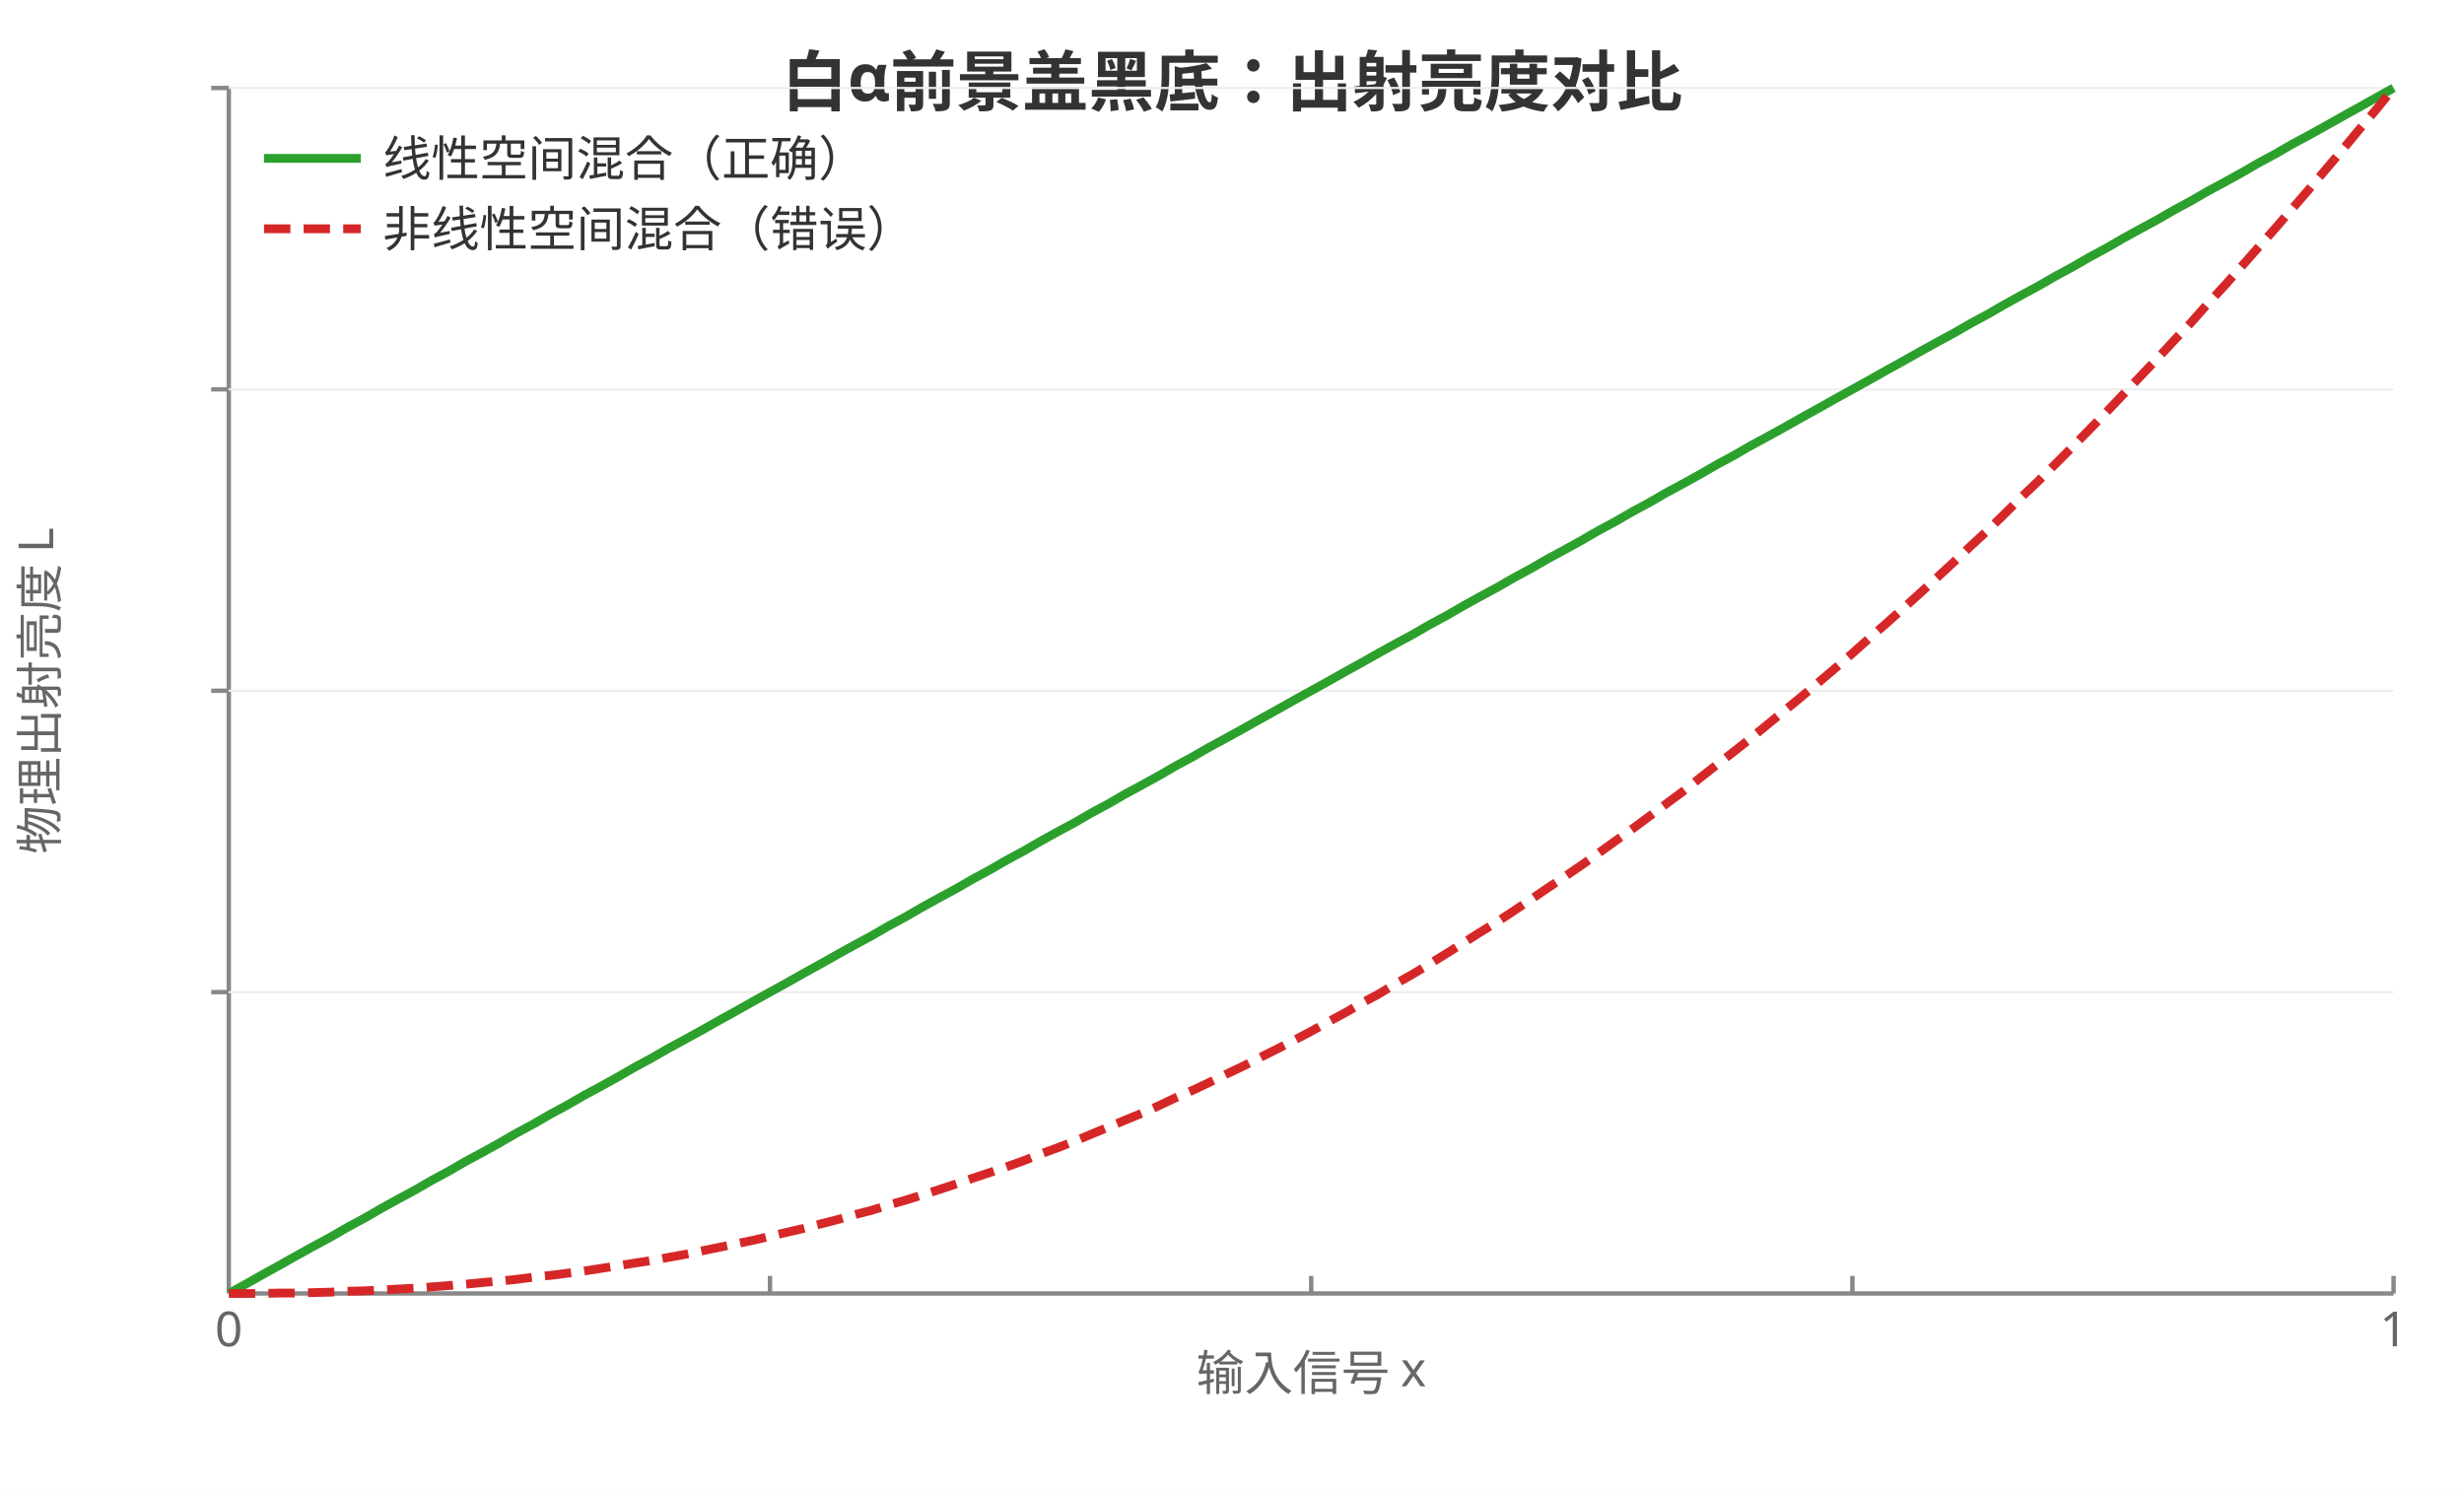
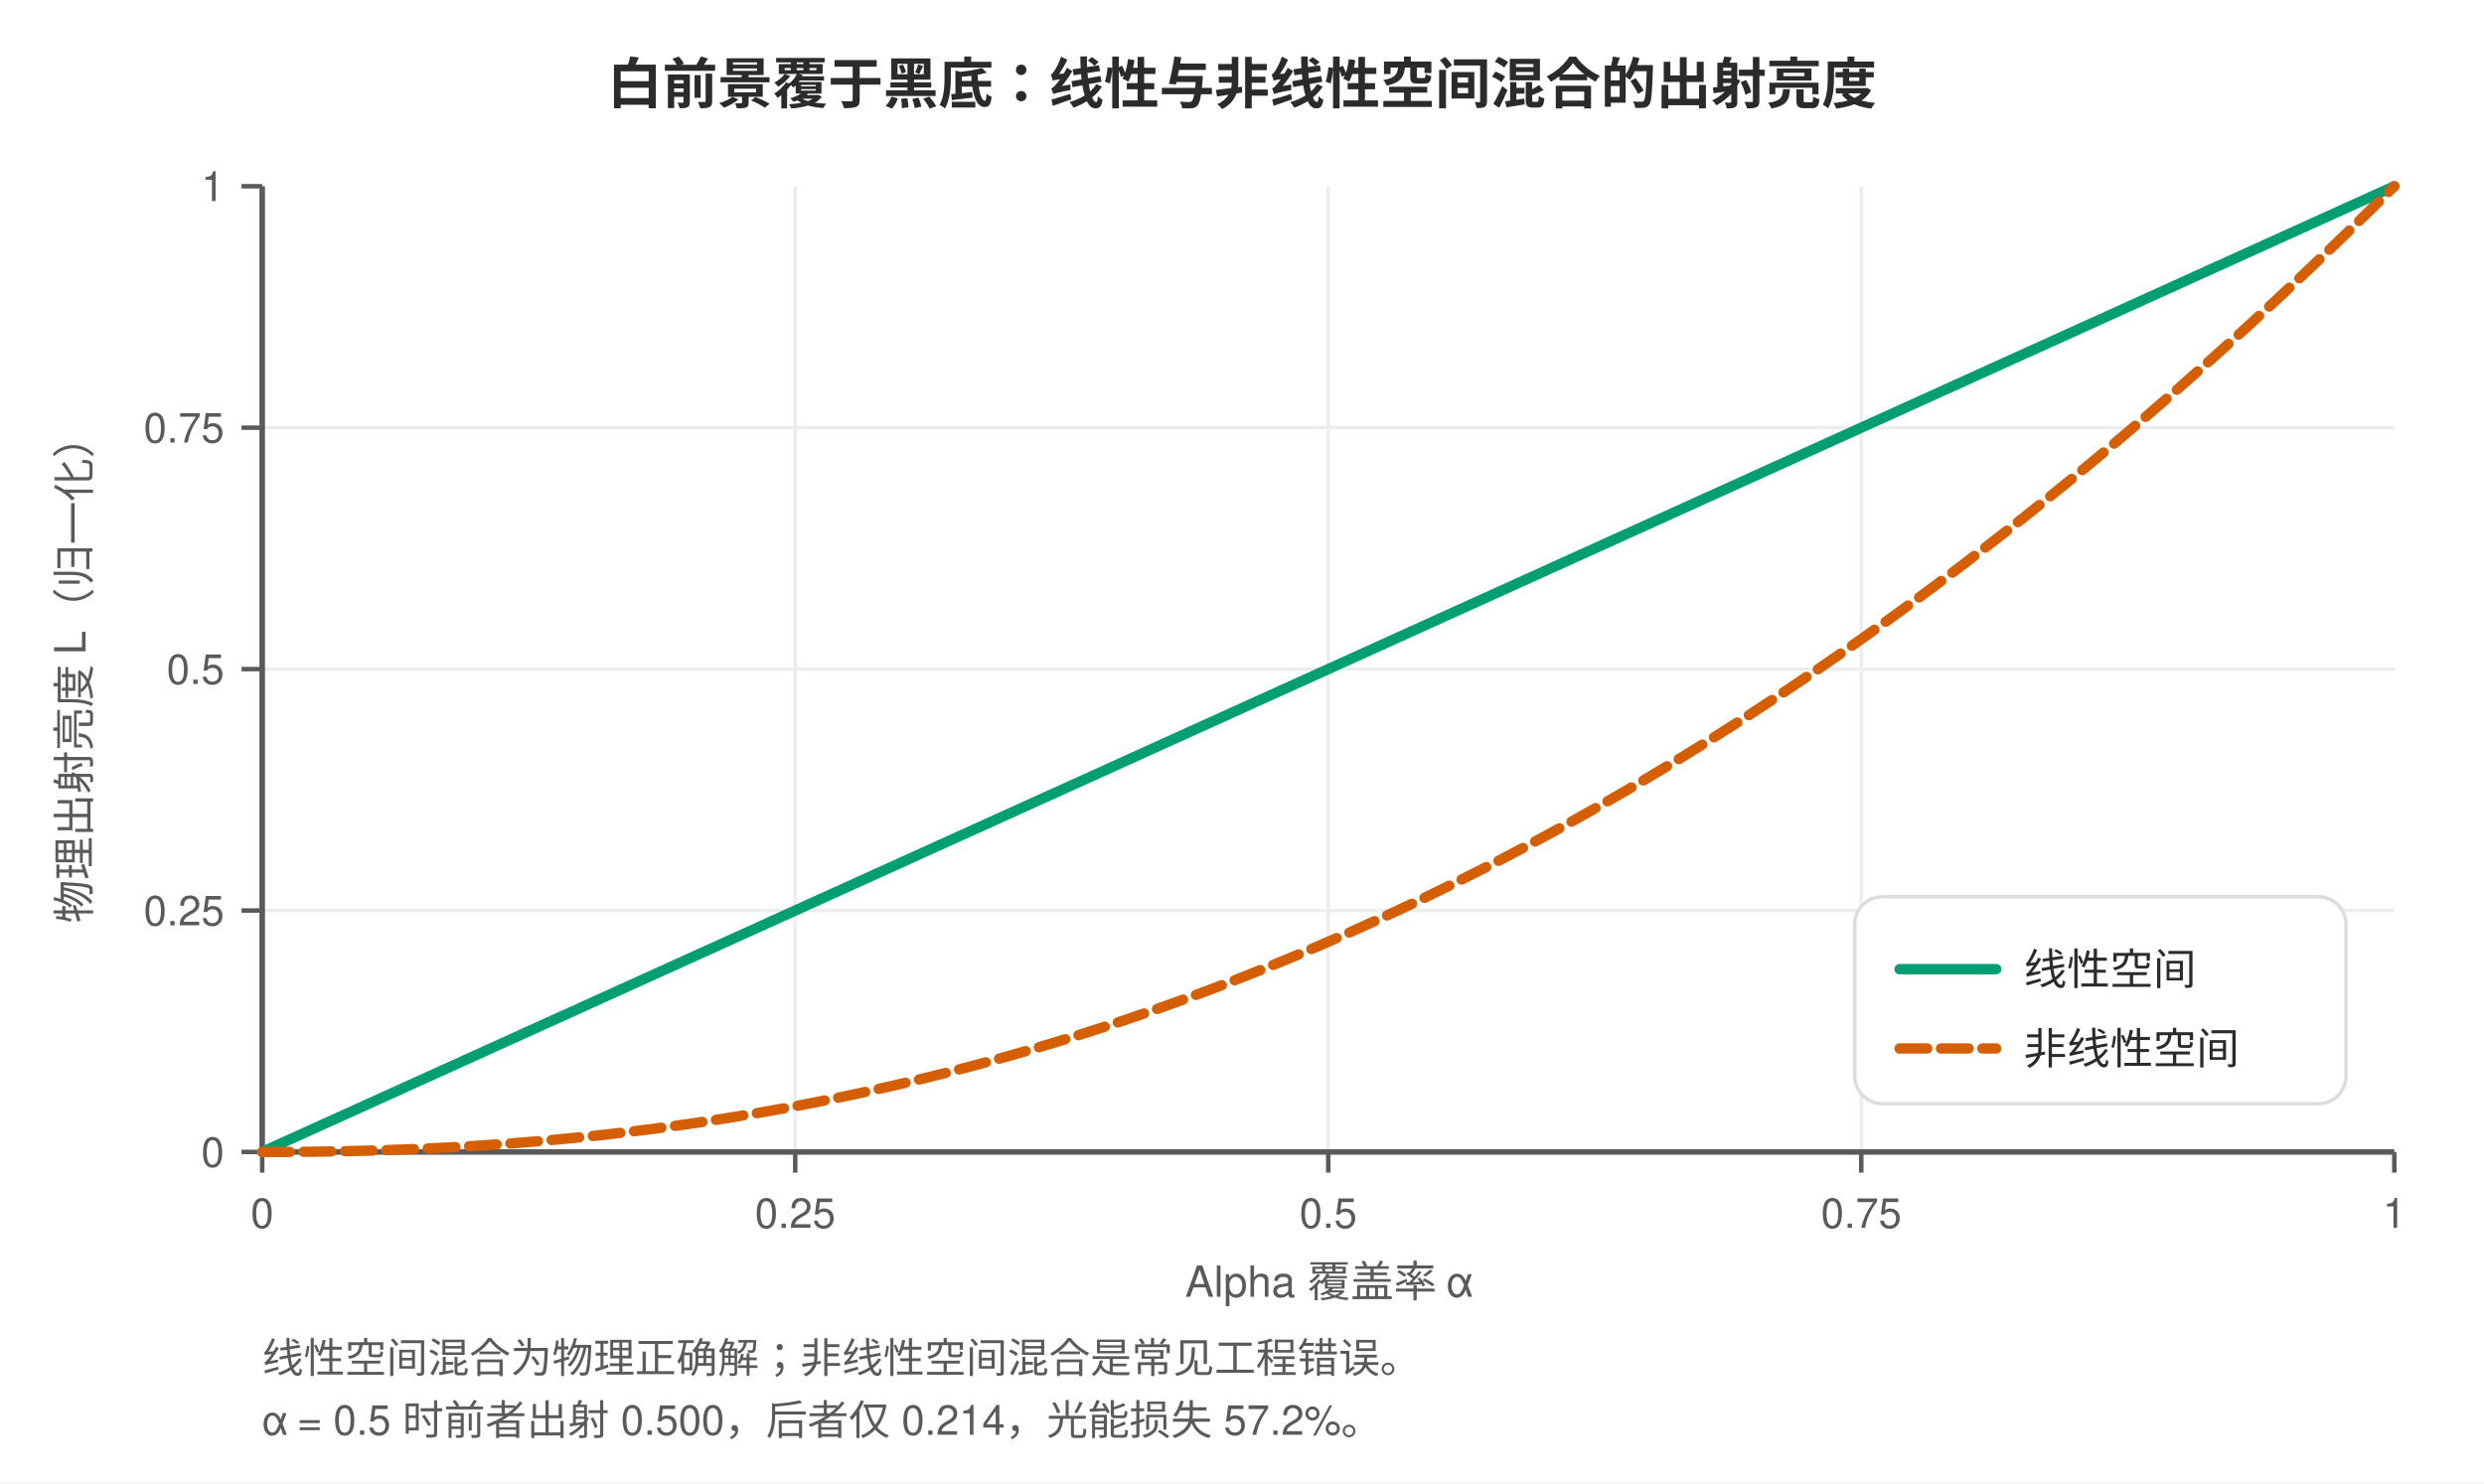
- <svg xmlns="http://www.w3.org/2000/svg" viewBox="0 0 560 340" width="560" height="340" font-family="sans-serif" font-size="11">
-   <rect width="560" height="340" fill="white" />
-   <text x="280.0" y="24" text-anchor="middle" font-size="15" font-weight="bold" fill="#333">白α前景盖黑底：出射亮度对比</text>
-   <line x1="52" y1="294" x2="544" y2="294" stroke="#888" stroke-width="1" />
-   <line x1="52" y1="294" x2="52" y2="20" stroke="#888" stroke-width="1" />
-   <line x1="175.0" y1="294" x2="175.0" y2="290" stroke="#888" />
-   <line x1="52" y1="225.5" x2="48" y2="225.5" stroke="#888" />
-   <line x1="175.0" y1="294" x2="175.0" y2="294" stroke="#eee" stroke-width="0.5" />
-   <line x1="52" y1="225.5" x2="544" y2="225.5" stroke="#eee" stroke-width="0.5" />
-   <line x1="298.0" y1="294" x2="298.0" y2="290" stroke="#888" />
-   <line x1="52" y1="157.0" x2="48" y2="157.0" stroke="#888" />
-   <line x1="298.0" y1="294" x2="298.0" y2="294" stroke="#eee" stroke-width="0.5" />
-   <line x1="52" y1="157.0" x2="544" y2="157.0" stroke="#eee" stroke-width="0.5" />
-   <line x1="421.0" y1="294" x2="421.0" y2="290" stroke="#888" />
-   <line x1="52" y1="88.5" x2="48" y2="88.5" stroke="#888" />
-   <line x1="421.0" y1="294" x2="421.0" y2="294" stroke="#eee" stroke-width="0.5" />
-   <line x1="52" y1="88.5" x2="544" y2="88.5" stroke="#eee" stroke-width="0.5" />
-   <line x1="544.0" y1="294" x2="544.0" y2="290" stroke="#888" />
-   <line x1="52" y1="20.0" x2="48" y2="20.0" stroke="#888" />
-   <line x1="544.0" y1="294" x2="544.0" y2="294" stroke="#eee" stroke-width="0.5" />
-   <line x1="52" y1="20.0" x2="544" y2="20.0" stroke="#eee" stroke-width="0.5" />
-   <text x="298.0" y="316" text-anchor="middle" fill="#666">输入信号 x</text>
-   <text x="13" y="157.0" text-anchor="middle" fill="#666" transform="rotate(-90 13 157.0)">物理出射亮度 L</text>
-   <text x="544" y="306" text-anchor="middle" fill="#666">1</text>
-   <text x="52" y="306" text-anchor="middle" fill="#666">0</text>
-   <path d="M52.0,294.0 L55.8,291.9 L59.7,289.7 L63.5,287.6 L67.4,285.4 L71.2,283.3 L75.1,281.2 L78.9,279.0 L82.8,276.9 L86.6,274.7 L90.4,272.6 L94.3,270.5 L98.1,268.3 L102.0,266.2 L105.8,264.0 L109.7,261.9 L113.5,259.8 L117.3,257.6 L121.2,255.5 L125.0,253.3 L128.9,251.2 L132.7,249.0 L136.6,246.9 L140.4,244.8 L144.2,242.6 L148.1,240.5 L151.9,238.3 L155.8,236.2 L159.6,234.1 L163.5,231.9 L167.3,229.8 L171.2,227.6 L175.0,225.5 L178.8,223.4 L182.7,221.2 L186.5,219.1 L190.4,216.9 L194.2,214.8 L198.1,212.7 L201.9,210.5 L205.8,208.4 L209.6,206.2 L213.4,204.1 L217.3,202.0 L221.1,199.8 L225.0,197.7 L228.8,195.5 L232.7,193.4 L236.5,191.2 L240.3,189.1 L244.2,187.0 L248.0,184.8 L251.9,182.7 L255.7,180.5 L259.6,178.4 L263.4,176.3 L267.2,174.1 L271.1,172.0 L274.9,169.8 L278.8,167.7 L282.6,165.6 L286.5,163.4 L290.3,161.3 L294.2,159.1 L298.0,157.0 L301.8,154.9 L305.7,152.7 L309.5,150.6 L313.4,148.4 L317.2,146.3 L321.1,144.2 L324.9,142.0 L328.8,139.9 L332.6,137.7 L336.4,135.6 L340.3,133.5 L344.1,131.3 L348.0,129.2 L351.8,127.0 L355.7,124.9 L359.5,122.8 L363.3,120.6 L367.2,118.5 L371.0,116.3 L374.9,114.2 L378.7,112.0 L382.6,109.9 L386.4,107.8 L390.2,105.6 L394.1,103.5 L397.9,101.3 L401.8,99.2 L405.6,97.1 L409.5,94.9 L413.3,92.8 L417.2,90.6 L421.0,88.5 L424.8,86.4 L428.7,84.2 L432.5,82.1 L436.4,79.9 L440.2,77.8 L444.1,75.7 L447.9,73.5 L451.8,71.4 L455.6,69.2 L459.4,67.1 L463.3,65.0 L467.1,62.8 L471.0,60.7 L474.8,58.5 L478.7,56.4 L482.5,54.2 L486.3,52.1 L490.2,50.0 L494.0,47.8 L497.9,45.7 L501.7,43.5 L505.6,41.4 L509.4,39.3 L513.2,37.1 L517.1,35.0 L520.9,32.8 L524.8,30.7 L528.6,28.6 L532.5,26.4 L536.3,24.3 L540.2,22.1 L544.0,20.0" fill="none" stroke="#2ca02c" stroke-width="2" />
-   <path d="M52.0,294.0 L55.8,294.0 L59.7,294.0 L63.5,293.9 L67.4,293.9 L71.2,293.8 L75.1,293.7 L78.9,293.5 L82.8,293.4 L86.6,293.2 L90.4,293.0 L94.3,292.8 L98.1,292.5 L102.0,292.2 L105.8,291.9 L109.7,291.5 L113.5,291.2 L117.3,290.8 L121.2,290.3 L125.0,289.9 L128.9,289.4 L132.7,288.9 L136.6,288.3 L140.4,287.7 L144.2,287.1 L148.1,286.5 L151.9,285.8 L155.8,285.1 L159.6,284.3 L163.5,283.5 L167.3,282.7 L171.2,281.9 L175.0,281.0 L178.8,280.1 L182.7,279.2 L186.5,278.2 L190.4,277.2 L194.2,276.1 L198.1,275.1 L201.9,273.9 L205.8,272.8 L209.6,271.6 L213.4,270.4 L217.3,269.1 L221.1,267.8 L225.0,266.5 L228.8,265.2 L232.7,263.8 L236.5,262.3 L240.3,260.9 L244.2,259.4 L248.0,257.8 L251.9,256.2 L255.7,254.6 L259.6,253.0 L263.4,251.3 L267.2,249.5 L271.1,247.8 L274.9,246.0 L278.8,244.1 L282.6,242.3 L286.5,240.3 L290.3,238.4 L294.2,236.4 L298.0,234.4 L301.8,232.3 L305.7,230.2 L309.5,228.0 L313.4,225.9 L317.2,223.6 L321.1,221.4 L324.9,219.1 L328.8,216.7 L332.6,214.3 L336.4,211.9 L340.3,209.5 L344.1,207.0 L348.0,204.4 L351.8,201.8 L355.7,199.2 L359.5,196.6 L363.3,193.9 L367.2,191.1 L371.0,188.4 L374.9,185.5 L378.7,182.7 L382.6,179.8 L386.4,176.8 L390.2,173.8 L394.1,170.8 L397.9,167.8 L401.8,164.6 L405.6,161.5 L409.5,158.3 L413.3,155.1 L417.2,151.8 L421.0,148.5 L424.8,145.1 L428.7,141.7 L432.5,138.3 L436.4,134.8 L440.2,131.3 L444.1,127.7 L447.9,124.1 L451.8,120.5 L455.6,116.8 L459.4,113.0 L463.3,109.3 L467.1,105.5 L471.0,101.6 L474.8,97.7 L478.7,93.7 L482.5,89.7 L486.3,85.7 L490.2,81.6 L494.0,77.5 L497.9,73.4 L501.7,69.1 L505.6,64.9 L509.4,60.6 L513.2,56.3 L517.1,51.9 L520.9,47.5 L524.8,43.0 L528.6,38.5 L532.5,33.9 L536.3,29.3 L540.2,24.7 L544.0,20.0" fill="none" stroke="#d62728" stroke-width="2" stroke-dasharray="6,3" />
-   <line x1="60" y1="36" x2="82" y2="36" stroke="#2ca02c" stroke-width="2" />
-   <text x="87" y="40" fill="#333">线性空间混合（正确）</text>
-   <line x1="60" y1="52" x2="82" y2="52" stroke="#d62728" stroke-width="2" stroke-dasharray="6,3" />
-   <text x="87" y="56" fill="#333">非线性空间混合（错误）</text>
+ <svg xmlns="http://www.w3.org/2000/svg" viewBox="0 0 720 430" width="720" height="430" font-family="Segoe UI, Microsoft YaHei, Helvetica, Arial, sans-serif">
+   <rect width="720" height="430" fill="#FFFFFF" />
+   <text x="360.0" y="30.0" font-size="16" fill="#2B2B2B" text-anchor="middle" font-weight="bold">白前景覆于黑底：线性与非线性空间混合的出射亮度</text>
+   <line x1="76.0" y1="334.0" x2="76.0" y2="340.0" stroke="#5A5A5A" stroke-width="1.3" />
+   <line x1="76.0" y1="334.0" x2="70.0" y2="334.0" stroke="#5A5A5A" stroke-width="1.3" />
+   <text x="76.0" y="356.0" font-size="12" fill="#5A5A5A" text-anchor="middle">0</text>
+   <text x="65.0" y="338.3" font-size="12" fill="#5A5A5A" text-anchor="end">0</text>
+   <line x1="230.5" y1="334.0" x2="230.5" y2="54.0" stroke="#EDEDED" stroke-width="1" />
+   <line x1="76.0" y1="264.0" x2="694.0" y2="264.0" stroke="#EDEDED" stroke-width="1" />
+   <line x1="230.5" y1="334.0" x2="230.5" y2="340.0" stroke="#5A5A5A" stroke-width="1.3" />
+   <line x1="76.0" y1="264.0" x2="70.0" y2="264.0" stroke="#5A5A5A" stroke-width="1.3" />
+   <text x="230.5" y="356.0" font-size="12" fill="#5A5A5A" text-anchor="middle">0.25</text>
+   <text x="65.0" y="268.3" font-size="12" fill="#5A5A5A" text-anchor="end">0.25</text>
+   <line x1="385.0" y1="334.0" x2="385.0" y2="54.0" stroke="#EDEDED" stroke-width="1" />
+   <line x1="76.0" y1="194.0" x2="694.0" y2="194.0" stroke="#EDEDED" stroke-width="1" />
+   <line x1="385.0" y1="334.0" x2="385.0" y2="340.0" stroke="#5A5A5A" stroke-width="1.3" />
+   <line x1="76.0" y1="194.0" x2="70.0" y2="194.0" stroke="#5A5A5A" stroke-width="1.3" />
+   <text x="385.0" y="356.0" font-size="12" fill="#5A5A5A" text-anchor="middle">0.5</text>
+   <text x="65.0" y="198.3" font-size="12" fill="#5A5A5A" text-anchor="end">0.5</text>
+   <line x1="539.5" y1="334.0" x2="539.5" y2="54.0" stroke="#EDEDED" stroke-width="1" />
+   <line x1="76.0" y1="124.0" x2="694.0" y2="124.0" stroke="#EDEDED" stroke-width="1" />
+   <line x1="539.5" y1="334.0" x2="539.5" y2="340.0" stroke="#5A5A5A" stroke-width="1.3" />
+   <line x1="76.0" y1="124.0" x2="70.0" y2="124.0" stroke="#5A5A5A" stroke-width="1.3" />
+   <text x="539.5" y="356.0" font-size="12" fill="#5A5A5A" text-anchor="middle">0.75</text>
+   <text x="65.0" y="128.3" font-size="12" fill="#5A5A5A" text-anchor="end">0.75</text>
+   <line x1="694.0" y1="334.0" x2="694.0" y2="340.0" stroke="#5A5A5A" stroke-width="1.3" />
+   <line x1="76.0" y1="54.0" x2="70.0" y2="54.0" stroke="#5A5A5A" stroke-width="1.3" />
+   <text x="694.0" y="356.0" font-size="12" fill="#5A5A5A" text-anchor="middle">1</text>
+   <text x="65.0" y="58.3" font-size="12" fill="#5A5A5A" text-anchor="end">1</text>
+   <line x1="76.0" y1="334.0" x2="694.0" y2="334.0" stroke="#5A5A5A" stroke-width="1.6" />
+   <line x1="76.0" y1="334.0" x2="76.0" y2="54.0" stroke="#5A5A5A" stroke-width="1.6" />
+   <text x="385.0" y="376.0" font-size="12.5" fill="#5A5A5A" text-anchor="middle">Alpha 覆盖率 α</text>
+   <text x="26.0" y="194.0" font-size="12.5" fill="#5A5A5A" text-anchor="middle" transform="rotate(-90 26 194.0)">物理出射亮度 L（归一化）</text>
+   <path d="M76.00,334.00 L79.43,332.44 L82.87,330.89 L86.30,329.33 L89.73,327.78 L93.17,326.22 L96.60,324.67 L100.03,323.11 L103.47,321.56 L106.90,320.00 L110.33,318.44 L113.77,316.89 L117.20,315.33 L120.63,313.78 L124.07,312.22 L127.50,310.67 L130.93,309.11 L134.37,307.56 L137.80,306.00 L141.23,304.44 L144.67,302.89 L148.10,301.33 L151.53,299.78 L154.97,298.22 L158.40,296.67 L161.83,295.11 L165.27,293.56 L168.70,292.00 L172.13,290.44 L175.57,288.89 L179.00,287.33 L182.43,285.78 L185.87,284.22 L189.30,282.67 L192.73,281.11 L196.17,279.56 L199.60,278.00 L203.03,276.44 L206.47,274.89 L209.90,273.33 L213.33,271.78 L216.77,270.22 L220.20,268.67 L223.63,267.11 L227.07,265.56 L230.50,264.00 L233.93,262.44 L237.37,260.89 L240.80,259.33 L244.23,257.78 L247.67,256.22 L251.10,254.67 L254.53,253.11 L257.97,251.56 L261.40,250.00 L264.83,248.44 L268.27,246.89 L271.70,245.33 L275.13,243.78 L278.57,242.22 L282.00,240.67 L285.43,239.11 L288.87,237.56 L292.30,236.00 L295.73,234.44 L299.17,232.89 L302.60,231.33 L306.03,229.78 L309.47,228.22 L312.90,226.67 L316.33,225.11 L319.77,223.56 L323.20,222.00 L326.63,220.44 L330.07,218.89 L333.50,217.33 L336.93,215.78 L340.37,214.22 L343.80,212.67 L347.23,211.11 L350.67,209.56 L354.10,208.00 L357.53,206.44 L360.97,204.89 L364.40,203.33 L367.83,201.78 L371.27,200.22 L374.70,198.67 L378.13,197.11 L381.57,195.56 L385.00,194.00 L388.43,192.44 L391.87,190.89 L395.30,189.33 L398.73,187.78 L402.17,186.22 L405.60,184.67 L409.03,183.11 L412.47,181.56 L415.90,180.00 L419.33,178.44 L422.77,176.89 L426.20,175.33 L429.63,173.78 L433.07,172.22 L436.50,170.67 L439.93,169.11 L443.37,167.56 L446.80,166.00 L450.23,164.44 L453.67,162.89 L457.10,161.33 L460.53,159.78 L463.97,158.22 L467.40,156.67 L470.83,155.11 L474.27,153.56 L477.70,152.00 L481.13,150.44 L484.57,148.89 L488.00,147.33 L491.43,145.78 L494.87,144.22 L498.30,142.67 L501.73,141.11 L505.17,139.56 L508.60,138.00 L512.03,136.44 L515.47,134.89 L518.90,133.33 L522.33,131.78 L525.77,130.22 L529.20,128.67 L532.63,127.11 L536.07,125.56 L539.50,124.00 L542.93,122.44 L546.37,120.89 L549.80,119.33 L553.23,117.78 L556.67,116.22 L560.10,114.67 L563.53,113.11 L566.97,111.56 L570.40,110.00 L573.83,108.44 L577.27,106.89 L580.70,105.33 L584.13,103.78 L587.57,102.22 L591.00,100.67 L594.43,99.11 L597.87,97.56 L601.30,96.00 L604.73,94.44 L608.17,92.89 L611.60,91.33 L615.03,89.78 L618.47,88.22 L621.90,86.67 L625.33,85.11 L628.77,83.56 L632.20,82.00 L635.63,80.44 L639.07,78.89 L642.50,77.33 L645.93,75.78 L649.37,74.22 L652.80,72.67 L656.23,71.11 L659.67,69.56 L663.10,68.00 L666.53,66.44 L669.97,64.89 L673.40,63.33 L676.83,61.78 L680.27,60.22 L683.70,58.67 L687.13,57.11 L690.57,55.56 L694.00,54.00" fill="none" stroke="#009E73" stroke-width="3.0" stroke-linecap="round" stroke-linejoin="round" />
+   <path d="M76.00,334.00 L79.43,334.00 L82.87,333.99 L86.30,333.97 L89.73,333.94 L93.17,333.89 L96.60,333.84 L100.03,333.78 L103.47,333.70 L106.90,333.62 L110.33,333.52 L113.77,333.40 L117.20,333.28 L120.63,333.14 L124.07,332.98 L127.50,332.82 L130.93,332.64 L134.37,332.44 L137.80,332.23 L141.23,332.01 L144.67,331.77 L148.10,331.52 L151.53,331.25 L154.97,330.97 L158.40,330.67 L161.83,330.36 L165.27,330.03 L168.70,329.69 L172.13,329.33 L175.57,328.96 L179.00,328.56 L182.43,328.16 L185.87,327.74 L189.30,327.30 L192.73,326.84 L196.17,326.37 L199.60,325.88 L203.03,325.38 L206.47,324.86 L209.90,324.32 L213.33,323.76 L216.77,323.19 L220.20,322.61 L223.63,322.00 L227.07,321.38 L230.50,320.74 L233.93,320.08 L237.37,319.41 L240.80,318.71 L244.23,318.00 L247.67,317.28 L251.10,316.53 L254.53,315.77 L257.97,314.99 L261.40,314.19 L264.83,313.38 L268.27,312.54 L271.70,311.69 L275.13,310.82 L278.57,309.93 L282.00,309.03 L285.43,308.10 L288.87,307.16 L292.30,306.20 L295.73,305.22 L299.17,304.22 L302.60,303.20 L306.03,302.16 L309.47,301.11 L312.90,300.04 L316.33,298.94 L319.77,297.83 L323.20,296.70 L326.63,295.55 L330.07,294.38 L333.50,293.20 L336.93,291.99 L340.37,290.76 L343.80,289.52 L347.23,288.26 L350.67,286.97 L354.10,285.67 L357.53,284.35 L360.97,283.00 L364.40,281.64 L367.83,280.26 L371.27,278.86 L374.70,277.44 L378.13,276.00 L381.57,274.54 L385.00,273.06 L388.43,271.56 L391.87,270.04 L395.30,268.50 L398.73,266.94 L402.17,265.36 L405.60,263.76 L409.03,262.15 L412.47,260.51 L415.90,258.85 L419.33,257.17 L422.77,255.46 L426.20,253.74 L429.63,252.00 L433.07,250.24 L436.50,248.46 L439.93,246.66 L443.37,244.83 L446.80,242.99 L450.23,241.13 L453.67,239.24 L457.10,237.34 L460.53,235.41 L463.97,233.46 L467.40,231.49 L470.83,229.51 L474.27,227.50 L477.70,225.47 L481.13,223.41 L484.57,221.34 L488.00,219.25 L491.43,217.13 L494.87,215.00 L498.30,212.84 L501.73,210.67 L505.17,208.47 L508.60,206.25 L512.03,204.00 L515.47,201.74 L518.90,199.46 L522.33,197.15 L525.77,194.83 L529.20,192.48 L532.63,190.11 L536.07,187.72 L539.50,185.31 L542.93,182.87 L546.37,180.42 L549.80,177.94 L553.23,175.44 L556.67,172.92 L560.10,170.38 L563.53,167.81 L566.97,165.23 L570.40,162.62 L573.83,159.99 L577.27,157.34 L580.70,154.67 L584.13,151.97 L587.57,149.26 L591.00,146.52 L594.43,143.76 L597.87,140.97 L601.30,138.17 L604.73,135.34 L608.17,132.49 L611.60,129.62 L615.03,126.73 L618.47,123.81 L621.90,120.88 L625.33,117.92 L628.77,114.93 L632.20,111.93 L635.63,108.90 L639.07,105.85 L642.50,102.78 L645.93,99.69 L649.37,96.57 L652.80,93.43 L656.23,90.27 L659.67,87.09 L663.10,83.88 L666.53,80.65 L669.97,77.40 L673.40,74.12 L676.83,70.83 L680.27,67.51 L683.70,64.16 L687.13,60.80 L690.57,57.41 L694.00,54.00" fill="none" stroke="#D55E00" stroke-width="3.0" stroke-linecap="round" stroke-linejoin="round" stroke-dasharray="8,4" />
+   <rect x="537.6" y="260.0" width="142.4" height="60.0" rx="8" fill="#FFFFFF" fill-opacity="0.96" stroke="#DCDCDC" stroke-width="1" />
+   <line x1="550.6" y1="281.0" x2="578.6" y2="281.0" stroke="#009E73" stroke-width="3.0" stroke-linecap="round" />
+   <text x="586.6" y="285.5" font-size="12.5" fill="#2B2B2B">线性空间</text>
+   <line x1="550.6" y1="304.0" x2="578.6" y2="304.0" stroke="#D55E00" stroke-width="3.0" stroke-linecap="round" stroke-dasharray="8,4" />
+   <text x="586.6" y="308.5" font-size="12.5" fill="#2B2B2B">非线性空间</text>
+   <text x="76.0" y="398.0" font-size="12" fill="#5A5A5A">线性空间混合为物理正确解；非线性空间混合是常见工程错误。</text>
+   <text x="76.0" y="416.0" font-size="12" fill="#5A5A5A">α = 0.5 时前者出射 0.500，后者仅 0.214，光能损失 57.2%。</text>
</svg>
